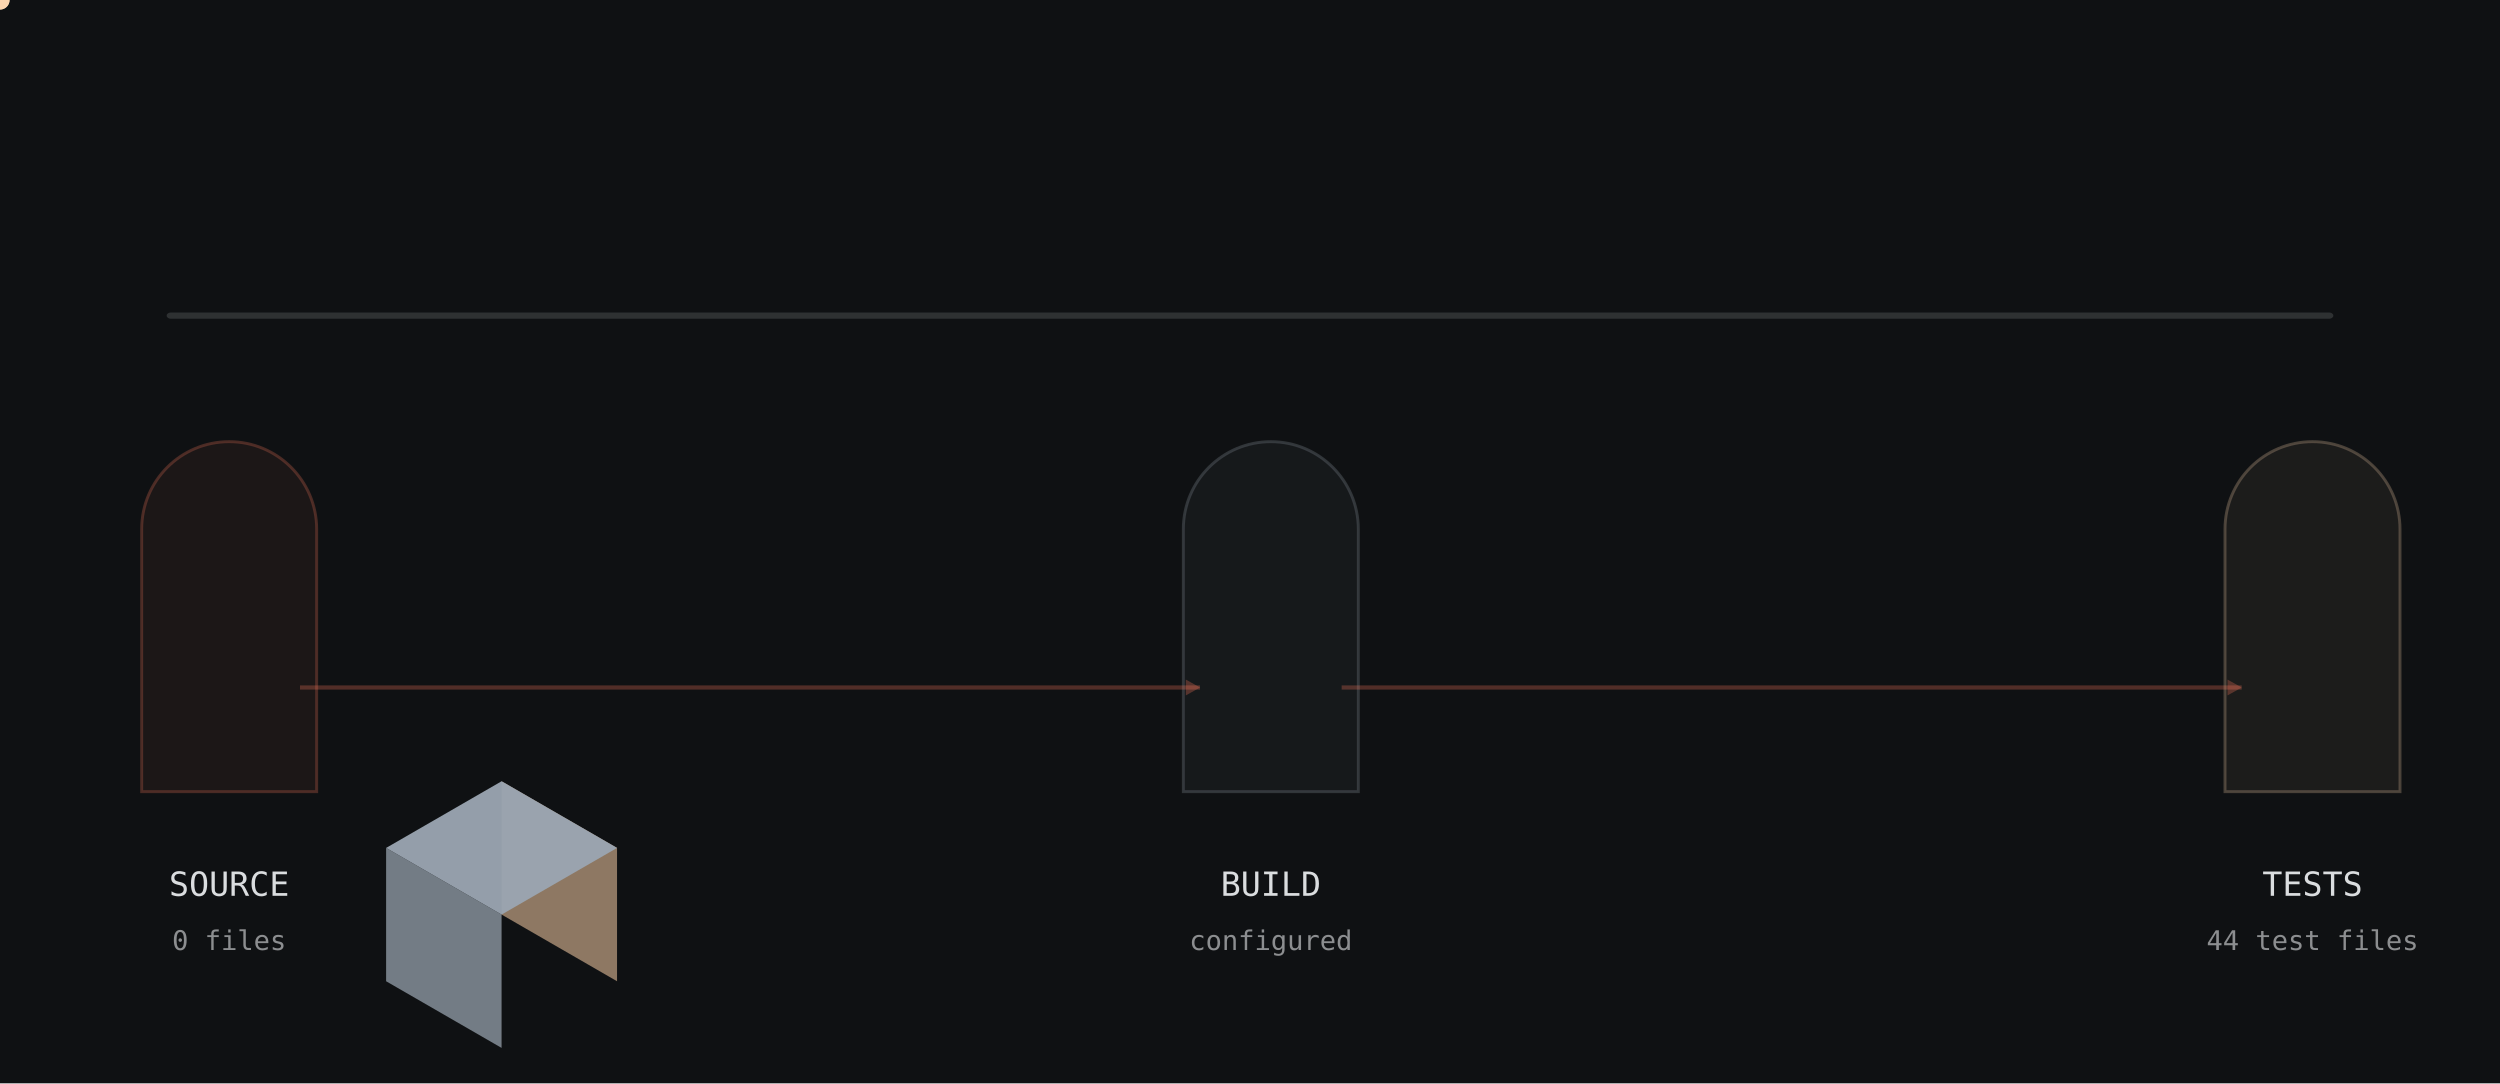
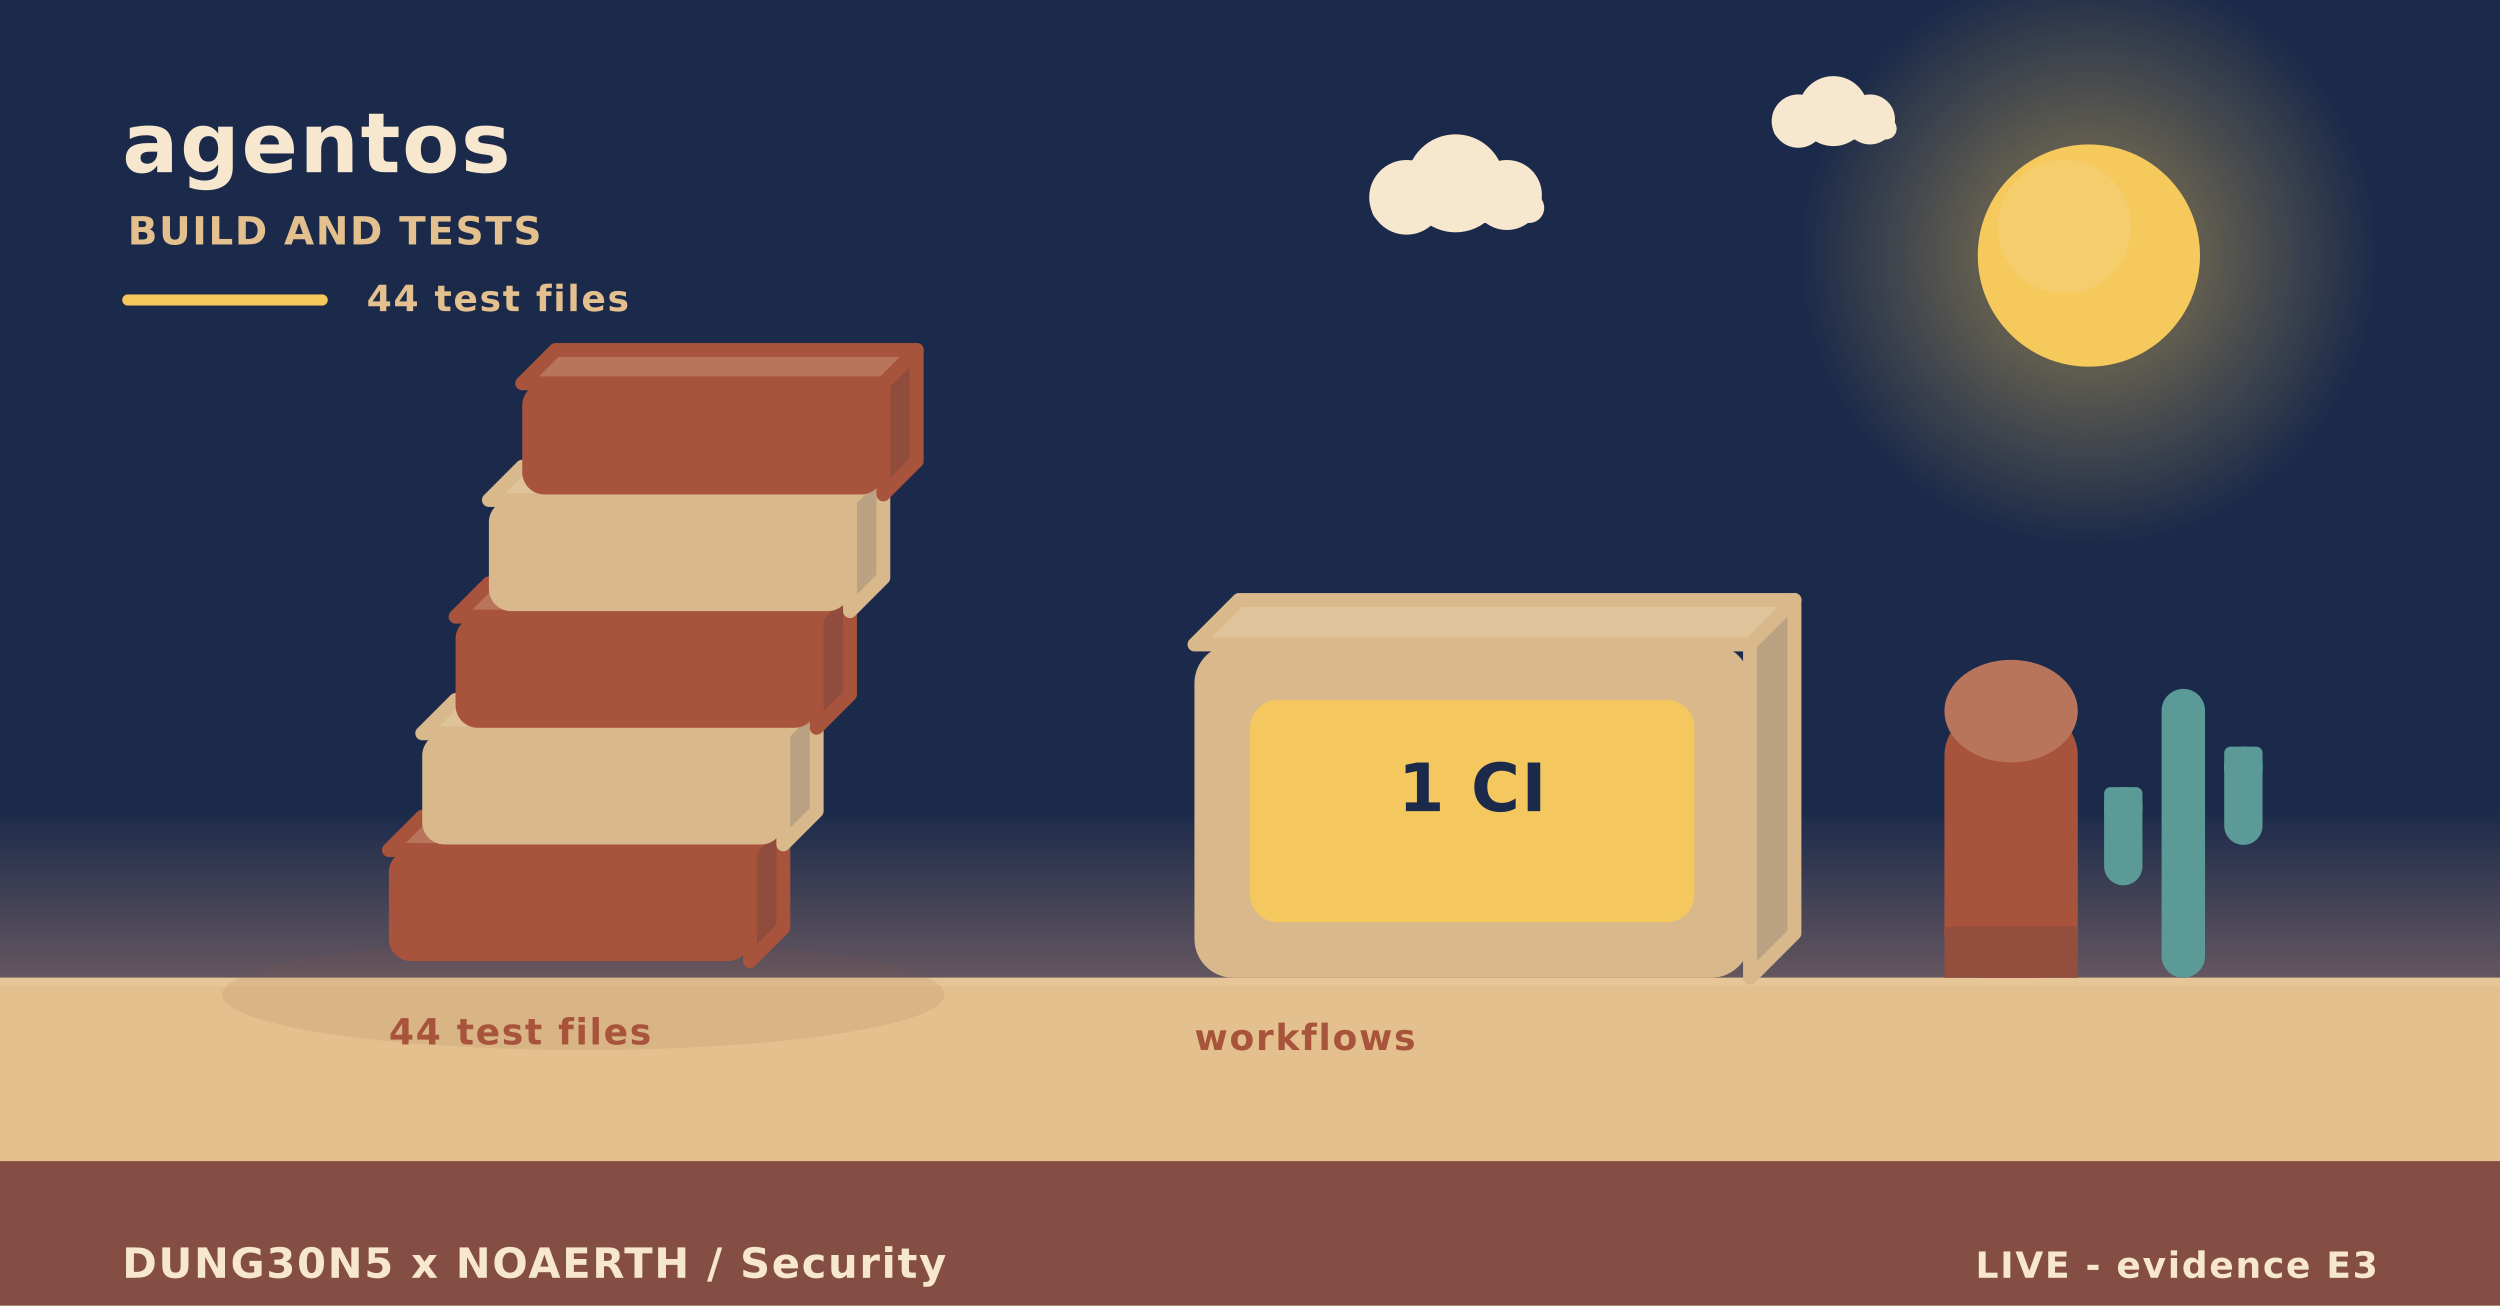
- <svg xmlns="http://www.w3.org/2000/svg" viewBox="0 0 1200 520" width="1200" height="520" role="img" aria-label="agentos build evidence">
-   <rect width="1200" height="520" fill="#0f1113" />
-   <defs>
-     <linearGradient id="gb" x1="0" y1="0" x2="1" y2="1">
-       <stop offset="0%" stop-color="#ff7a5c" />
-       <stop offset="100%" stop-color="#9aa5b1" />
-     </linearGradient>
-   </defs>
-   <rect x="80.00" y="150.00" width="1040.00" height="3.00" rx="2.00" fill="rgba(241,243,245,0.140)" opacity="1.00" />
-   <path d="M68.00,380.00 L68.00,254.00 A42.00,42.00 0 0 1 152.00,254.00 L152.00,380.00 Z" fill="rgba(255,122,92,0.100)" opacity="0.55" stroke="rgba(255,122,92,0.450)" stroke-width="1.4" />
-   <polygon points="-192.26,189.00 -136.83,221.00 -136.83,157.00 -192.26,125.00" fill="#947d67" opacity="0.95" />
-   <polygon points="-247.68,221.00 -192.26,253.00 -192.26,189.00 -247.68,157.00" fill="#78818a" opacity="0.95" />
-   <polygon points="-192.26,125.00 -136.83,157.00 -192.26,189.00 -247.68,157.00" fill="#ff7a5c" opacity="0.95" />
-   <text x="110" y="430" font-family="ui-monospace,Menlo,monospace" font-size="16" fill="rgba(241,243,245,0.900)" text-anchor="middle">SOURCE</text>
-   <text x="110" y="456" font-family="ui-monospace,Menlo,monospace" font-size="13" fill="rgba(241,243,245,0.550)" text-anchor="middle">0 files</text>
-   <path d="M568.00,380.00 L568.00,254.00 A42.00,42.00 0 0 1 652.00,254.00 L652.00,380.00 Z" fill="rgba(154,165,177,0.100)" opacity="0.55" stroke="rgba(154,165,177,0.450)" stroke-width="1.4" />
-   <polygon points="240.76,439.00 296.18,471.00 296.18,407.00 240.76,375.00" fill="#947d67" opacity="0.95" />
-   <polygon points="185.33,471.00 240.76,503.00 240.76,439.00 185.33,407.00" fill="#78818a" opacity="0.95" />
-   <polygon points="240.76,375.00 296.18,407.00 240.76,439.00 185.33,407.00" fill="#9aa5b1" opacity="0.95" />
-   <text x="610" y="430" font-family="ui-monospace,Menlo,monospace" font-size="16" fill="rgba(241,243,245,0.900)" text-anchor="middle">BUILD</text>
-   <text x="610" y="456" font-family="ui-monospace,Menlo,monospace" font-size="13" fill="rgba(241,243,245,0.550)" text-anchor="middle">configured</text>
-   <line x1="144.00" y1="330.00" x2="576.00" y2="330.00" stroke="rgba(255,122,92,0.500)" stroke-width="2.00" opacity="0.55" />
-   <polygon points="576.00,330.00 569.20,326.20 569.20,333.80" fill="rgba(255,122,92,0.500)" opacity="0.55" />
-   <g opacity="0.9">
-     <circle cx="0.00" cy="0.00" r="4.60" fill="#ffd8b1" opacity="1.00" />
-     <animateTransform attributeName="transform" type="translate" values="144.00,330.00 576.00,330.00" dur="4.9s" begin="0.0s" repeatCount="indefinite" />
-     <animateTransform attributeName="transform" type="translate" values="576.00,330.00 144.00,330.00" dur="4.9s" begin="2.45s" repeatCount="indefinite" />
+ <svg xmlns="http://www.w3.org/2000/svg" width="900" height="470" viewBox="0 0 900 470" role="img" aria-label="agentos - how it is verified">
+   <linearGradient id="skyb" x1="0" y1="0" x2="0" y2="1">
+     <stop offset="0" stop-color="#1b2a4a" />
+     <stop offset="0.62" stop-color="#1b2a4a" />
+     <stop offset="1" stop-color="#f3ad8a" />
+   </linearGradient>
+   <rect width="900" height="470" fill="url(#skyb)" />
+   <radialGradient id="sunb">
+     <stop offset="0.35" stop-color="#f5c95c" stop-opacity="0.34" />
+     <stop offset="1" stop-color="#f5c95c" stop-opacity="0" />
+   </radialGradient>
+   <circle cx="752" cy="92" r="104" fill="url(#sunb)" />
+   <circle cx="752" cy="92" r="40" fill="#f5c95c" />
+   <circle cx="743.2" cy="81.6" r="24" fill="#f5d27e" opacity="0.5" />
+   <g>
+     <circle cx="524" cy="66" r="17.64" fill="#f6e7ce" />
+     <circle cx="506.36" cy="71.04" r="13.44" fill="#f6e7ce" />
+     <circle cx="542.48" cy="70.2" r="12.6" fill="#f6e7ce" />
+     <rect x="493.76" y="69.36" width="62.16" height="10.92" rx="5.46" fill="#f6e7ce" />
+     <animateTransform attributeName="transform" type="translate" values="0 0;24 0;0 0" dur="36s" begin="0s" repeatCount="indefinite" />
  </g>
-   <path d="M1068.00,380.00 L1068.00,254.00 A42.00,42.00 0 0 1 1152.00,254.00 L1152.00,380.00 Z" fill="rgba(255,216,177,0.100)" opacity="0.55" stroke="rgba(255,216,177,0.450)" stroke-width="1.4" />
-   <polygon points="673.77,689.00 729.19,721.00 729.19,657.00 673.77,625.00" fill="#947d67" opacity="0.95" />
-   <polygon points="618.34,721.00 673.77,753.00 673.77,689.00 618.34,657.00" fill="#78818a" opacity="0.95" />
-   <polygon points="673.77,625.00 729.19,657.00 673.77,689.00 618.34,657.00" fill="#ffd8b1" opacity="0.95" />
-   <text x="1110" y="430" font-family="ui-monospace,Menlo,monospace" font-size="16" fill="rgba(241,243,245,0.900)" text-anchor="middle">TESTS</text>
-   <text x="1110" y="456" font-family="ui-monospace,Menlo,monospace" font-size="13" fill="rgba(241,243,245,0.550)" text-anchor="middle">44 test files</text>
-   <line x1="644.00" y1="330.00" x2="1076.00" y2="330.00" stroke="rgba(255,122,92,0.500)" stroke-width="2.00" opacity="0.55" />
-   <polygon points="1076.00,330.00 1069.20,326.20 1069.20,333.80" fill="rgba(255,122,92,0.500)" opacity="0.55" />
-   <g opacity="0.9">
-     <circle cx="0.00" cy="0.00" r="4.60" fill="#ffd8b1" opacity="1.00" />
-     <animateTransform attributeName="transform" type="translate" values="644.00,330.00 1076.00,330.00" dur="4.9s" begin="0.4s" repeatCount="indefinite" />
-     <animateTransform attributeName="transform" type="translate" values="1076.00,330.00 644.00,330.00" dur="4.9s" begin="2.85s" repeatCount="indefinite" />
+   <g>
+     <circle cx="660" cy="40" r="12.6" fill="#f6e7ce" />
+     <circle cx="647.4" cy="43.6" r="9.6" fill="#f6e7ce" />
+     <circle cx="673.2" cy="43" r="9" fill="#f6e7ce" />
+     <rect x="638.4" y="42.4" width="44.4" height="7.8" rx="3.9" fill="#f6e7ce" />
+     <animateTransform attributeName="transform" type="translate" values="0 0;-18 0;0 0" dur="46s" begin="3s" repeatCount="indefinite" />
  </g>
+   <rect x="0" y="352" width="900" height="118" fill="#e3c08d" />
+   <rect x="0" y="352" width="900" height="3" fill="#e6c596" />
+   <text x="44" y="62" font-family="Verdana,DejaVu Sans,sans-serif" font-size="30" font-weight="700" letter-spacing="0.6" fill="#f6e7ce" text-anchor="start">agentos</text>
+   <text x="46" y="88" font-family="Verdana,DejaVu Sans,sans-serif" font-size="14" font-weight="700" letter-spacing="0.6" fill="#e3c08d" text-anchor="start">BUILD AND TESTS</text>
+   <rect x="44" y="106" width="74" height="4" rx="2" fill="#f5c95c" />
+   <text x="132" y="112" font-family="Verdana,DejaVu Sans,sans-serif" font-size="13" font-weight="700" letter-spacing="0.6" fill="#e3c08d" text-anchor="start">44 test files</text>
+   <ellipse cx="210" cy="358" rx="130" ry="20" fill="rgba(138,90,68,0.11)" />
+   <g>
+     <path d="M140,306 L270,306 L282,294 L152,294 Z" fill="#b9745c" stroke="#a8543c" stroke-width="5" stroke-linejoin="round" />
+     <path d="M270,306 L282,294 L282,334 L270,346 Z" fill="#904d3e" stroke="#a8543c" stroke-width="5" stroke-linejoin="round" />
+     <rect x="140" y="306" width="130" height="40" rx="8" fill="#a8543c" />
+     <animateTransform attributeName="transform" type="translate" values="0 10;0 0" dur="0.8s" begin="0.5s" fill="freeze" />
+   </g>
+   <g>
+     <path d="M152,264 L282,264 L294,252 L164,252 Z" fill="#dfc39b" stroke="#d9b98c" stroke-width="5" stroke-linejoin="round" />
+     <path d="M282,264 L294,252 L294,292 L282,304 Z" fill="#b9a181" stroke="#d9b98c" stroke-width="5" stroke-linejoin="round" />
+     <rect x="152" y="264" width="130" height="40" rx="8" fill="#d9b98c" />
+     <animateTransform attributeName="transform" type="translate" values="0 10;0 0" dur="0.8s" begin="0.34s" fill="freeze" />
+   </g>
+   <g>
+     <path d="M164,222 L294,222 L306,210 L176,210 Z" fill="#b9745c" stroke="#a8543c" stroke-width="5" stroke-linejoin="round" />
+     <path d="M294,222 L306,210 L306,250 L294,262 Z" fill="#904d3e" stroke="#a8543c" stroke-width="5" stroke-linejoin="round" />
+     <rect x="164" y="222" width="130" height="40" rx="8" fill="#a8543c" />
+     <animateTransform attributeName="transform" type="translate" values="0 10;0 0" dur="0.8s" begin="0.18s" fill="freeze" />
+   </g>
+   <g>
+     <path d="M176,180 L306,180 L318,168 L188,168 Z" fill="#dfc39b" stroke="#d9b98c" stroke-width="5" stroke-linejoin="round" />
+     <path d="M306,180 L318,168 L318,208 L306,220 Z" fill="#b9a181" stroke="#d9b98c" stroke-width="5" stroke-linejoin="round" />
+     <rect x="176" y="180" width="130" height="40" rx="8" fill="#d9b98c" />
+     <animateTransform attributeName="transform" type="translate" values="0 10;0 0" dur="0.8s" begin="0.02s" fill="freeze" />
+   </g>
+   <g>
+     <path d="M188,138 L318,138 L330,126 L200,126 Z" fill="#b9745c" stroke="#a8543c" stroke-width="5" stroke-linejoin="round" />
+     <path d="M318,138 L330,126 L330,166 L318,178 Z" fill="#904d3e" stroke="#a8543c" stroke-width="5" stroke-linejoin="round" />
+     <rect x="188" y="138" width="130" height="40" rx="8" fill="#a8543c" />
+     <animateTransform attributeName="transform" type="translate" values="0 10;0 0" dur="0.8s" begin="-0.14s" fill="freeze" />
+   </g>
+   <text x="140" y="376" font-family="Verdana,DejaVu Sans,sans-serif" font-size="13" font-weight="700" letter-spacing="0.6" fill="#a8543c" text-anchor="start">44 test files</text>
+   <path d="M430,232 L630,232 L646,216 L446,216 Z" fill="#dfc39b" stroke="#d9b98c" stroke-width="5" stroke-linejoin="round" />
+   <path d="M630,232 L646,216 L646,336 L630,352 Z" fill="#b9a181" stroke="#d9b98c" stroke-width="5" stroke-linejoin="round" />
+   <rect x="430" y="232" width="200" height="120" rx="14" fill="#d9b98c" />
+   <rect x="450" y="252" width="160" height="80" rx="10" fill="#f5c95c" opacity="0.94" />
+   <text x="530" y="292" font-family="Verdana,DejaVu Sans,sans-serif" font-size="24" font-weight="700" letter-spacing="0.6" fill="#1b2a4a" text-anchor="middle">1 CI</text>
+   <g>
+     <text x="430" y="378" font-family="Verdana,DejaVu Sans,sans-serif" font-size="13" font-weight="700" letter-spacing="0.6" fill="#a8543c" text-anchor="start">workflows</text>
+     <animate attributeName="opacity" values="0.55;1;0.55" dur="4.6s" begin="0s" repeatCount="indefinite" />
+   </g>
+   <rect x="700" y="256" width="48" height="96" rx="16" fill="#a8543c" />
+   <ellipse cx="724" cy="256" rx="24" ry="18.46" fill="#b9745c" />
+   <rect x="700" y="333.54" width="48" height="18.46" fill="#944e3e" />
+   <rect x="778.18" y="248" width="15.64" height="104" rx="7.82" fill="#5b9a97" />
+   <rect x="757.48" y="283.36" width="13.8" height="35.36" rx="6.9" fill="#5b9a97" />
+   <rect x="757.48" y="283.36" width="13.8" height="10.4" rx="2.3" fill="#5b9a97" />
+   <rect x="800.72" y="268.8" width="13.8" height="35.36" rx="6.9" fill="#5b9a97" />
+   <rect x="800.72" y="268.8" width="13.8" height="10.4" rx="2.3" fill="#5b9a97" />
+   <rect x="0" y="418" width="900" height="52" rx="0" fill="#7e4740" opacity="0.94" />
+   <text x="44" y="460" font-family="Verdana,DejaVu Sans,sans-serif" font-size="15" font-weight="700" letter-spacing="0.6" fill="#f6e7ce" text-anchor="start">DUNG30N5 x NOAERTH  /  Security</text>
+   <text x="856" y="460" font-family="Verdana,DejaVu Sans,sans-serif" font-size="13" font-weight="700" letter-spacing="0.6" fill="#f6e7ce" text-anchor="end">LIVE  -  evidence E3</text>
</svg>
